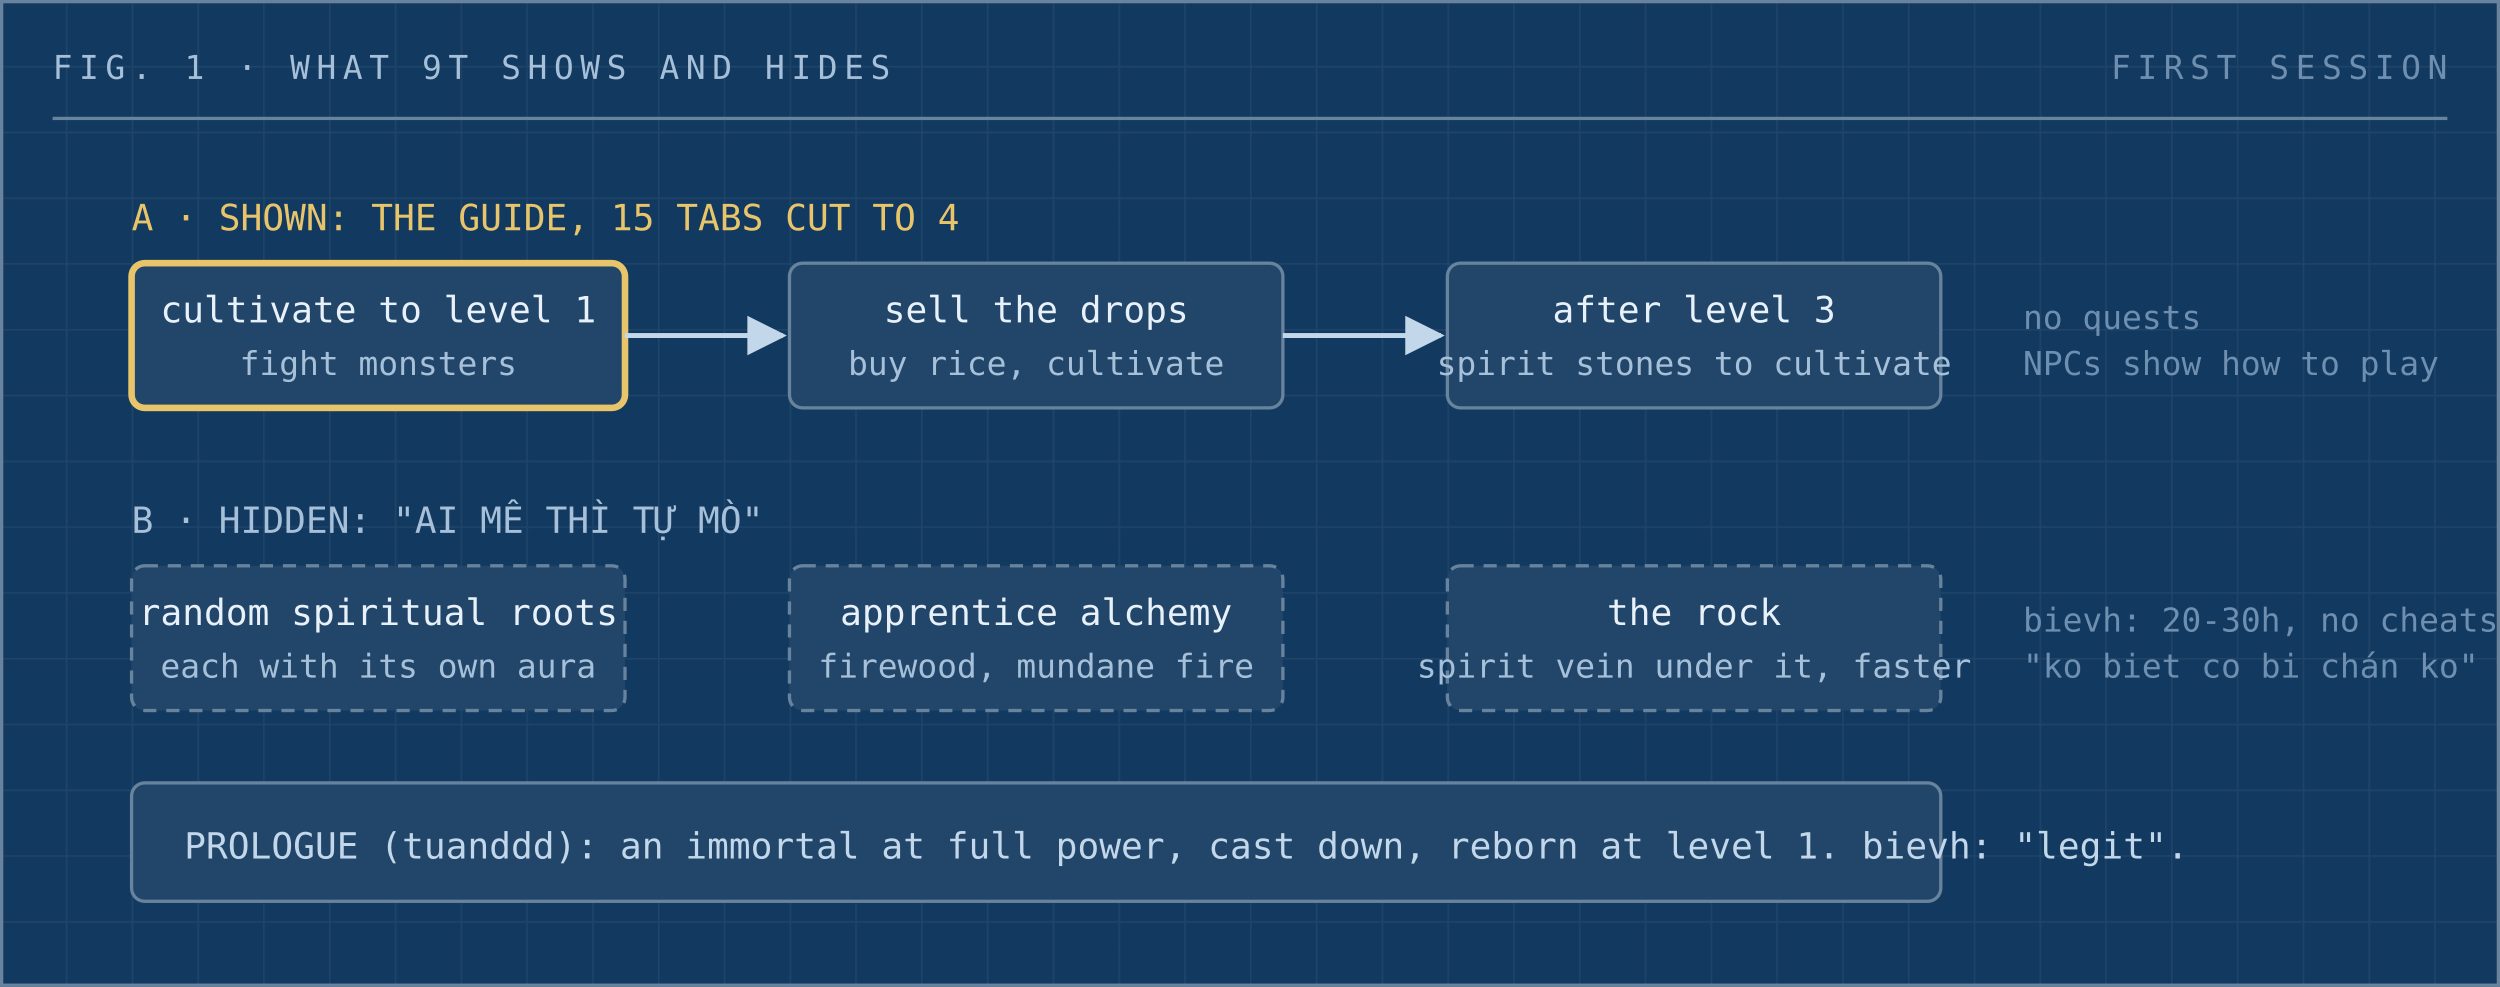
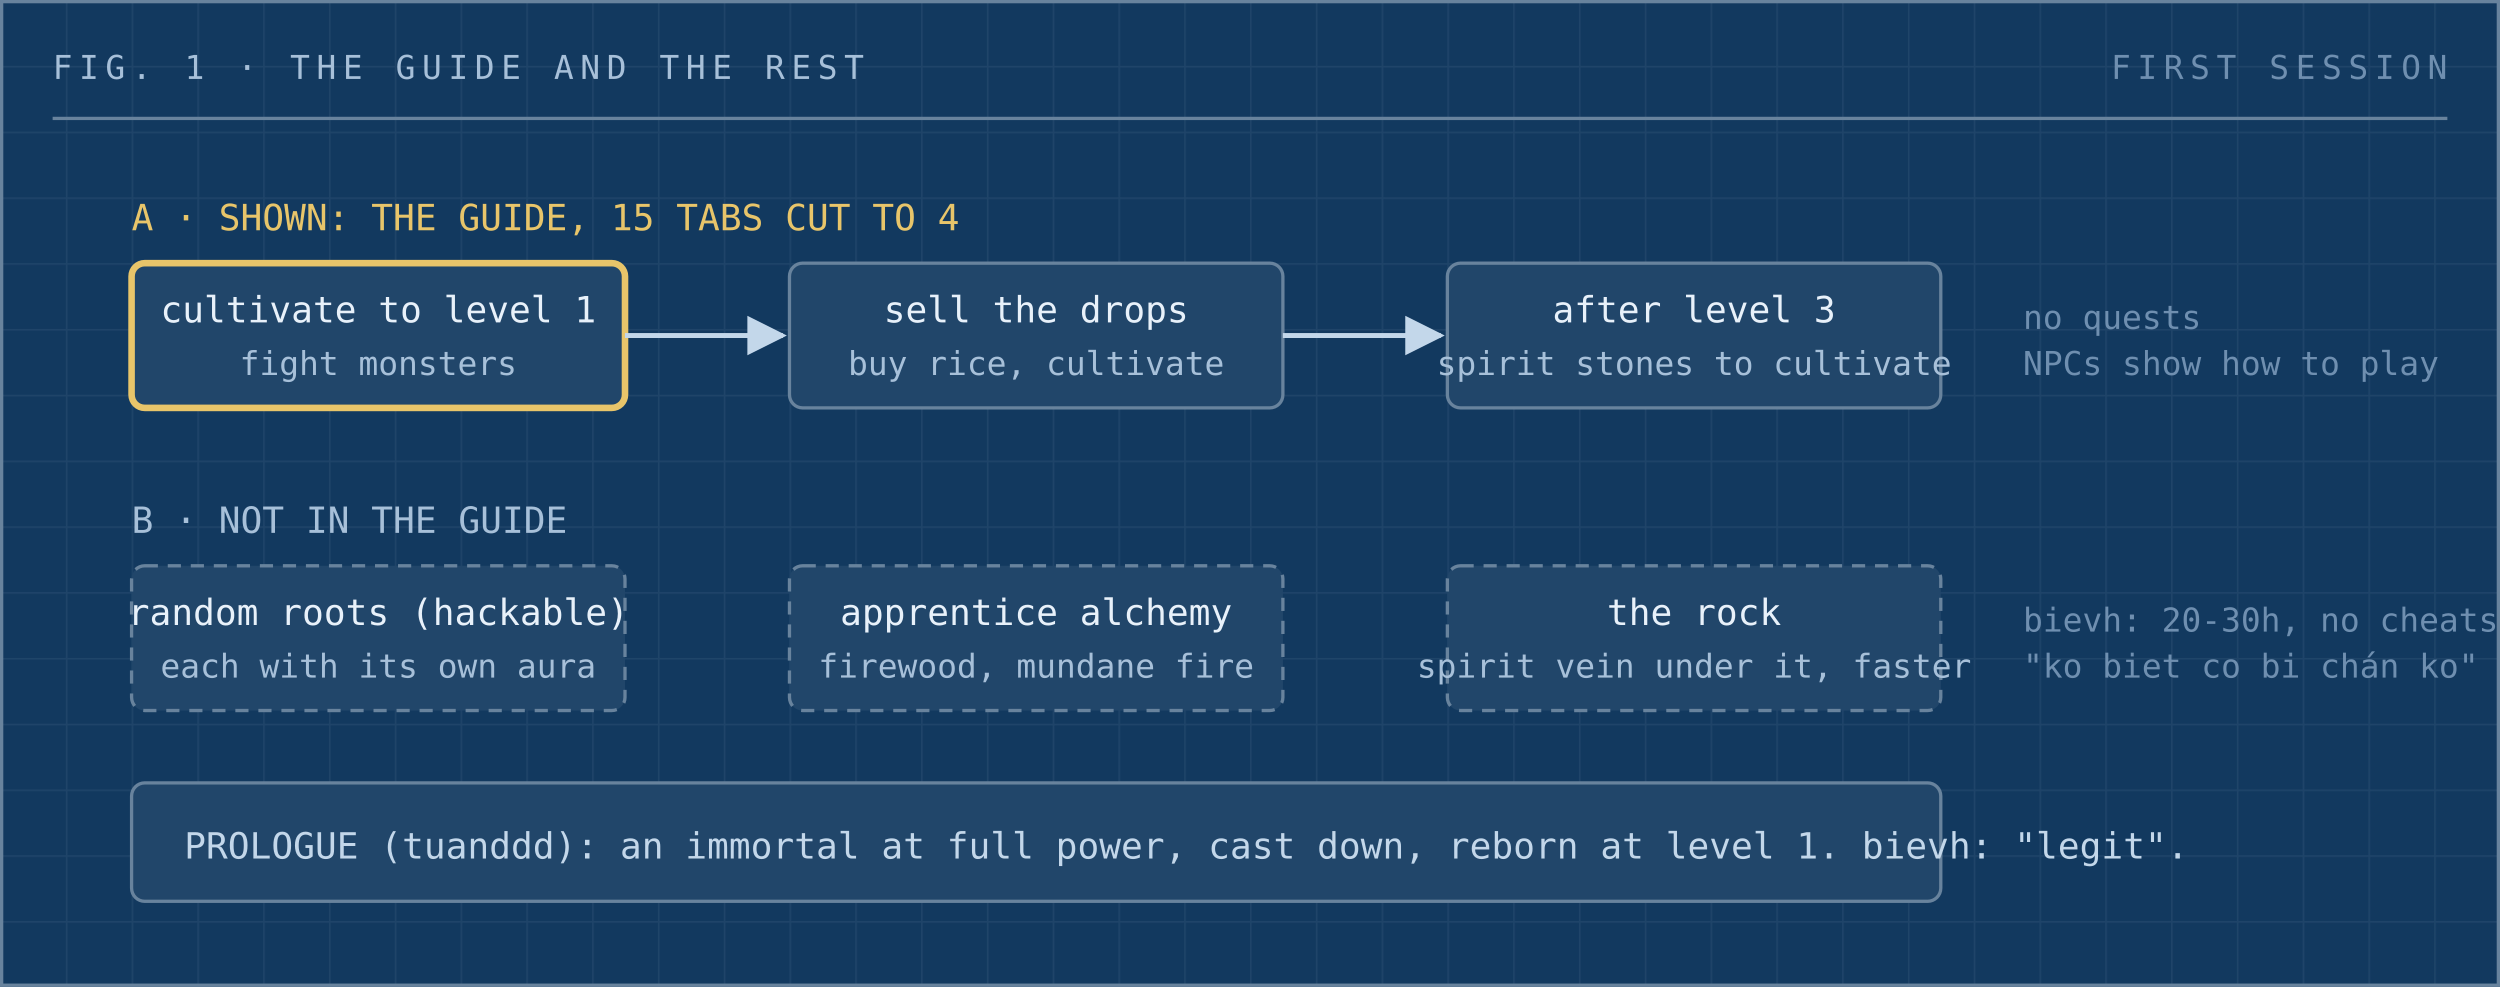
<svg xmlns="http://www.w3.org/2000/svg" viewBox="0 0 760 300" style="width:100%;height:auto;max-width:760px;display:block" font-family="ui-monospace, SFMono-Regular, Menlo, monospace">
  <defs>
    <marker id="arr" viewBox="0 0 10 10" refX="9" refY="5" markerWidth="8" markerHeight="8" orient="auto-start-reverse">
      <path d="M0,0 L10,5 L0,10 z" fill="#c3d7ea" />
    </marker>
    <pattern id="grid" width="20" height="20" patternUnits="userSpaceOnUse">
      <path d="M20 0 H0 V20" fill="none" stroke="#385a7b" stroke-opacity="0.35" stroke-width="1" />
    </pattern>
  </defs>
  <rect width="760" height="300" fill="#12395f" />
  <rect width="760" height="300" fill="url(#grid)" />
  <rect x="0.5" y="0.5" width="759" height="299" fill="none" stroke="#68839d" />
-   <text x="16" y="24" fill="#a7c0d9" font-size="10" letter-spacing="2">FIG. 1 · WHAT 9T SHOWS AND HIDES</text>
+   <text x="16" y="24" fill="#a7c0d9" font-size="10" letter-spacing="2">FIG. 1 · THE GUIDE AND THE REST</text>
  <text x="744" y="24" fill="#6f8fb0" font-size="10" letter-spacing="2" text-anchor="end">FIRST SESSION</text>
  <line x1="16" y1="36" x2="744" y2="36" stroke="#68839d" />
  <text x="40" y="70" fill="#e8c56a" font-size="11">A · SHOWN: THE GUIDE, 15 TABS CUT TO 4</text>
  <rect x="40" y="80" width="150" height="44" rx="4" fill="#21466a" stroke="#e8c56a" stroke-width="2" />
  <text x="115" y="98" fill="#e8f1fa" font-size="11" text-anchor="middle">cultivate to level 1</text>
  <text x="115" y="114" fill="#a7c0d9" font-size="10" text-anchor="middle">fight monsters</text>
  <line x1="190" y1="102" x2="238" y2="102" stroke="#c3d7ea" stroke-width="1.5" marker-end="url(#arr)" />
  <rect x="240" y="80" width="150" height="44" rx="4" fill="#21466a" stroke="#68839d" />
  <text x="315" y="98" fill="#e8f1fa" font-size="11" text-anchor="middle">sell the drops</text>
  <text x="315" y="114" fill="#a7c0d9" font-size="10" text-anchor="middle">buy rice, cultivate</text>
  <line x1="390" y1="102" x2="438" y2="102" stroke="#c3d7ea" stroke-width="1.5" marker-end="url(#arr)" />
  <rect x="440" y="80" width="150" height="44" rx="4" fill="#21466a" stroke="#68839d" />
  <text x="515" y="98" fill="#e8f1fa" font-size="11" text-anchor="middle">after level 3</text>
  <text x="515" y="114" fill="#a7c0d9" font-size="10" text-anchor="middle">spirit stones to cultivate</text>
-   <text x="40" y="162" fill="#a7c0d9" font-size="11">B · HIDDEN: "AI MÊ THÌ TỰ MÒ"</text>
+   <text x="40" y="162" fill="#a7c0d9" font-size="11">B · NOT IN THE GUIDE</text>
  <rect x="40" y="172" width="150" height="44" rx="4" fill="#21466a" stroke="#68839d" stroke-dasharray="4 3" />
-   <text x="115" y="190" fill="#e8f1fa" font-size="11" text-anchor="middle">random spiritual roots</text>
+   <text x="115" y="190" fill="#e8f1fa" font-size="11" text-anchor="middle">random roots (hackable)</text>
  <text x="115" y="206" fill="#a7c0d9" font-size="10" text-anchor="middle">each with its own aura</text>
  <rect x="240" y="172" width="150" height="44" rx="4" fill="#21466a" stroke="#68839d" stroke-dasharray="4 3" />
  <text x="315" y="190" fill="#e8f1fa" font-size="11" text-anchor="middle">apprentice alchemy</text>
  <text x="315" y="206" fill="#a7c0d9" font-size="10" text-anchor="middle">firewood, mundane fire</text>
  <rect x="440" y="172" width="150" height="44" rx="4" fill="#21466a" stroke="#68839d" stroke-dasharray="4 3" />
  <text x="515" y="190" fill="#e8f1fa" font-size="11" text-anchor="middle">the rock</text>
  <text x="515" y="206" fill="#a7c0d9" font-size="10" text-anchor="middle">spirit vein under it, faster</text>
  <rect x="40" y="238" width="550" height="36" rx="4" fill="#21466a" stroke="#68839d" />
  <text x="56" y="261" fill="#c3d7ea" font-size="11">PROLOGUE (tuanddd): an immortal at full power, cast down, reborn at level 1. bievh: "legit".</text>
  <text x="615" y="100" fill="#6f8fb0" font-size="10">no quests</text>
  <text x="615" y="114" fill="#6f8fb0" font-size="10">NPCs show how to play</text>
  <text x="615" y="192" fill="#6f8fb0" font-size="10">bievh: 20-30h, no cheats</text>
  <text x="615" y="206" fill="#6f8fb0" font-size="10">"ko biet co bi chán ko"</text>
</svg>
